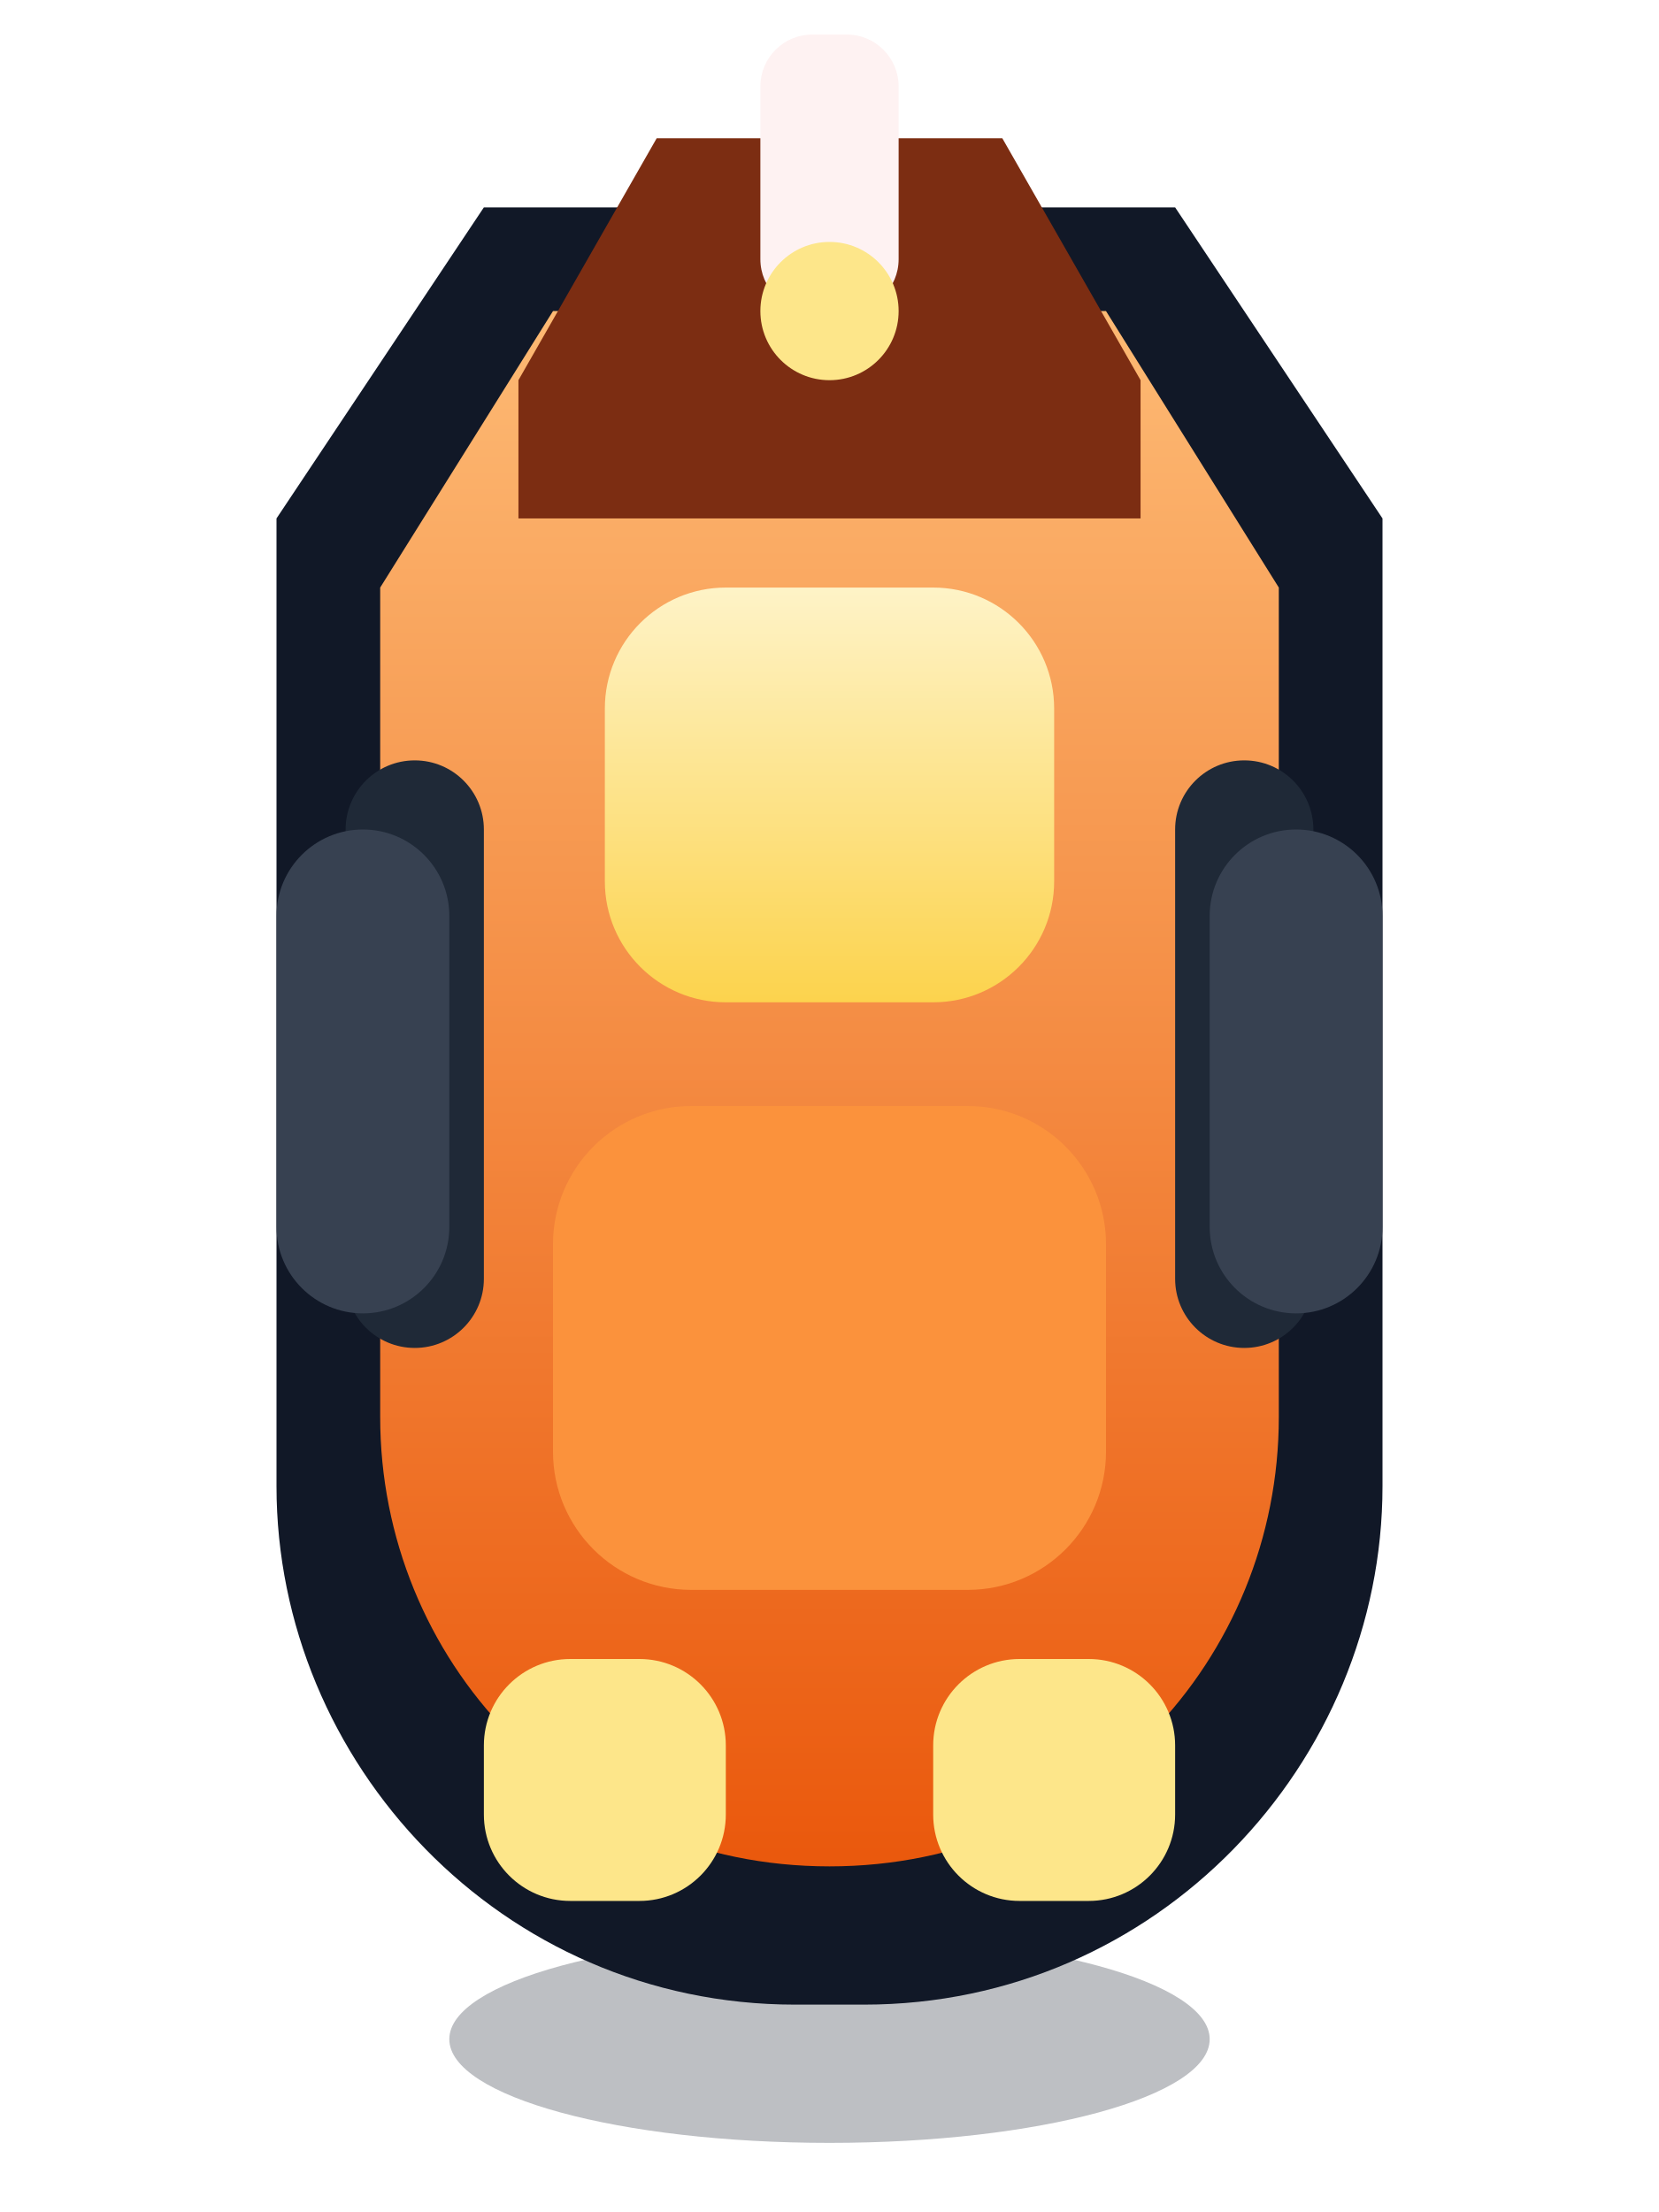
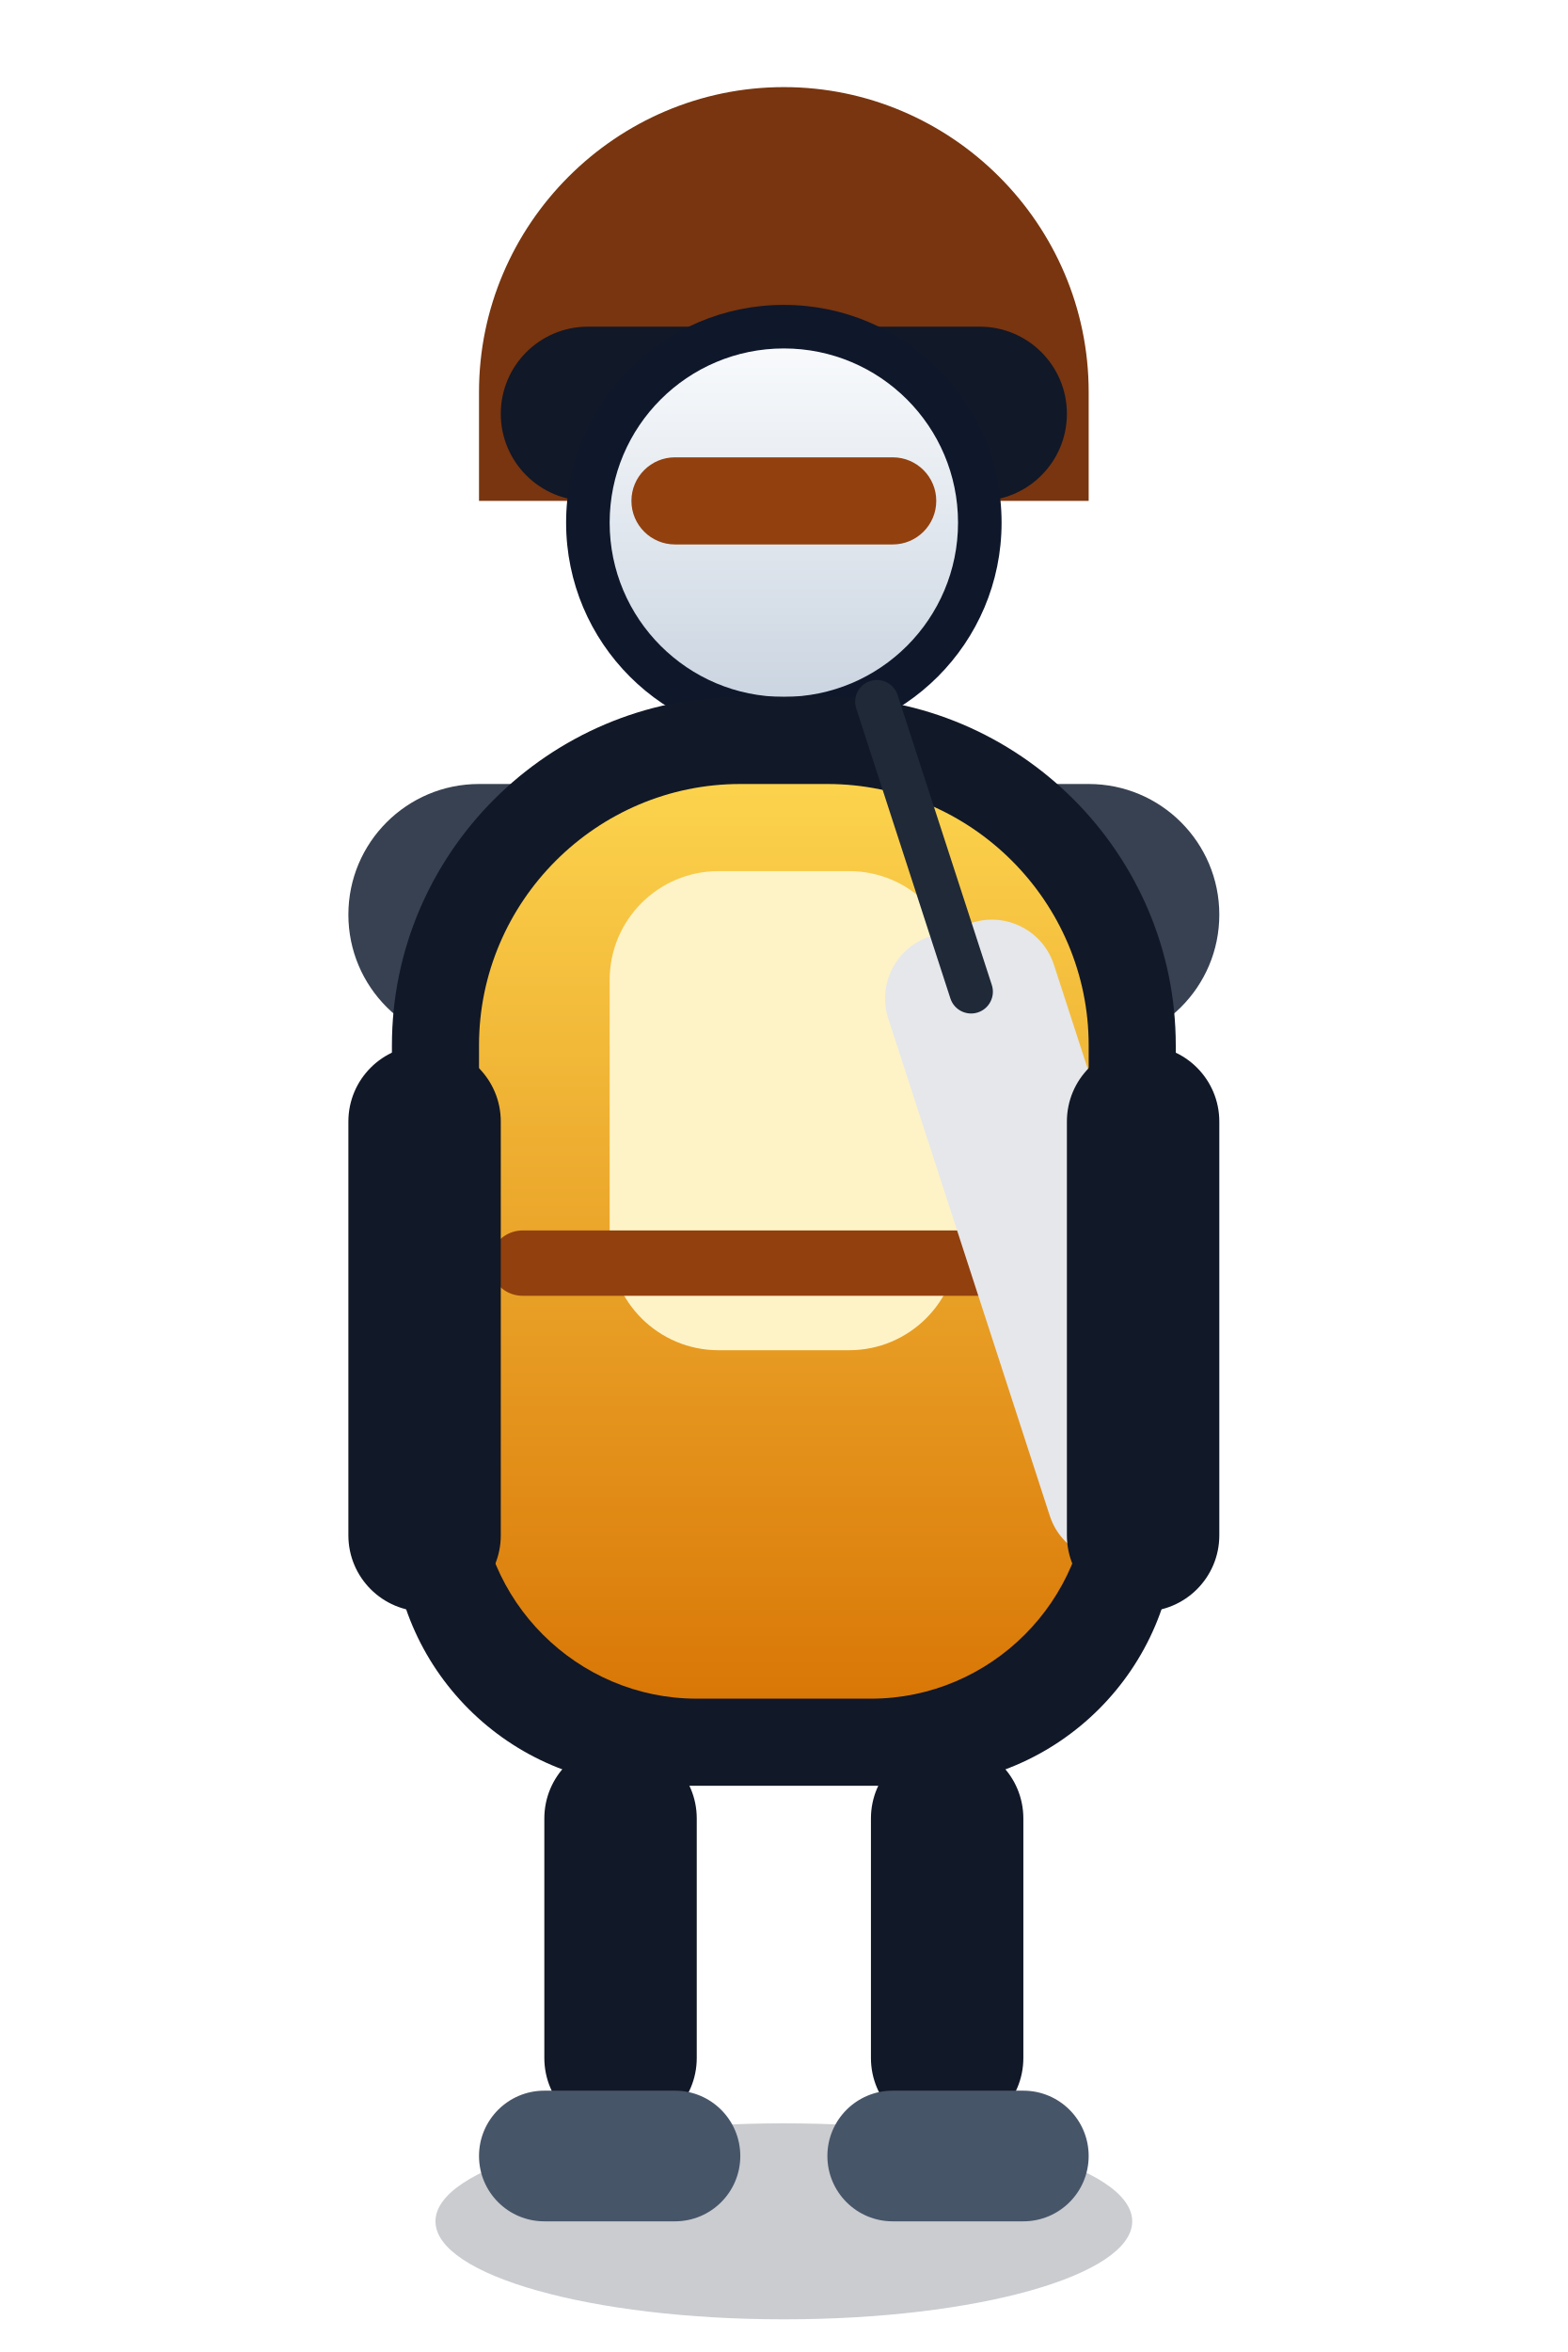
- <svg xmlns="http://www.w3.org/2000/svg" viewBox="0 0 96 128">
+ <svg xmlns="http://www.w3.org/2000/svg" viewBox="0 0 72 108">
  <defs>
-     <linearGradient id="medium-body" x1="0" y1="0" x2="0" y2="1">
-       <stop offset="0%" stop-color="#FDBA74" />
-       <stop offset="100%" stop-color="#EA580C" />
+     <linearGradient id="medium-armor" x1="0" y1="0" x2="0" y2="1">
+       <stop offset="0%" stop-color="#FCD34D" />
+       <stop offset="100%" stop-color="#D97706" />
    </linearGradient>
-     <linearGradient id="medium-cabin" x1="0" y1="0" x2="0" y2="1">
-       <stop offset="0%" stop-color="#FEF3C7" />
-       <stop offset="100%" stop-color="#FCD34D" />
+     <linearGradient id="medium-face" x1="0" y1="0" x2="0" y2="1">
+       <stop offset="0%" stop-color="#F8FAFC" />
+       <stop offset="100%" stop-color="#CBD5E1" />
    </linearGradient>
  </defs>
-   <ellipse cx="48" cy="118" rx="22" ry="6" fill="#111827" opacity=".28" />
-   <path d="M28 12h40l12 18v56c0 16-13 30-30 30H46c-17 0-30-14-30-30V30Z" fill="#111827" />
-   <path d="M32 18h32l10 16v48c0 14-11 26-26 26H48c-15 0-26-12-26-26V34Z" fill="url(#medium-body)" />
-   <path d="M38 8h20l8 14v8H30v-8Z" fill="#7C2D12" />
-   <rect x="35" y="34" width="26" height="24" rx="7" fill="url(#medium-cabin)" />
-   <rect x="32" y="64" width="32" height="28" rx="8" fill="#FB923C" />
-   <rect x="20" y="44" width="8" height="34" rx="4" fill="#1F2937" />
-   <rect x="68" y="44" width="8" height="34" rx="4" fill="#1F2937" />
-   <rect x="16" y="48" width="10" height="28" rx="5" fill="#374151" />
-   <rect x="70" y="48" width="10" height="28" rx="5" fill="#374151" />
-   <rect x="28" y="96" width="14" height="14" rx="5" fill="#FDE68A" />
-   <rect x="54" y="96" width="14" height="14" rx="5" fill="#FDE68A" />
-   <rect x="44" y="2" width="8" height="16" rx="3" fill="#FEF2F2" />
-   <circle cx="48" cy="18" r="4" fill="#FDE68A" />
+   <ellipse cx="36" cy="102" rx="16" ry="4.5" fill="#0F172A" opacity=".22" />
+   <path d="M22 18c0-7.7 6.3-14 14-14s14 6.3 14 14v5H22Z" fill="#78350F" />
+   <rect x="23" y="15" width="26" height="8" rx="4" fill="#111827" />
+   <circle cx="36" cy="24" r="10" fill="#0F172A" />
+   <circle cx="36" cy="24" r="8" fill="url(#medium-face)" />
+   <rect x="29" y="21" width="14" height="4" rx="2" fill="#92400E" />
+   <rect x="16" y="36" width="14" height="12" rx="6" fill="#374151" />
+   <rect x="42" y="36" width="14" height="12" rx="6" fill="#374151" />
+   <path d="M18 48c0-8.8 7.2-16 16-16h4c8.8 0 16 7.2 16 16v22c0 6.6-5.4 12-12 12H30c-6.6 0-12-5.4-12-12Z" fill="#111827" />
+   <path d="M22 48c0-6.6 5.4-12 12-12h4c6.6 0 12 5.4 12 12v20c0 5.5-4.5 10-10 10H32c-5.5 0-10-4.5-10-10Z" fill="url(#medium-armor)" />
+   <rect x="28" y="40" width="16" height="22" rx="5" fill="#FEF3C7" />
+   <path d="M24 58h24" stroke="#92400E" stroke-width="3" stroke-linecap="round" />
+   <g transform="rotate(-18 48 56)">
+     <rect x="44" y="42" width="8" height="30" rx="3" fill="#E5E7EB" />
+     <rect x="47" y="30" width="2" height="16" rx="1" fill="#1F2937" />
+   </g>
+   <rect x="16" y="48" width="7" height="26" rx="3.5" fill="#111827" />
+   <rect x="49" y="48" width="7" height="26" rx="3.5" fill="#111827" />
+   <rect x="25" y="80" width="7" height="18" rx="3.5" fill="#111827" />
+   <rect x="40" y="80" width="7" height="18" rx="3.5" fill="#111827" />
+   <rect x="22" y="96" width="12" height="6" rx="3" fill="#475569" />
+   <rect x="38" y="96" width="12" height="6" rx="3" fill="#475569" />
</svg>
